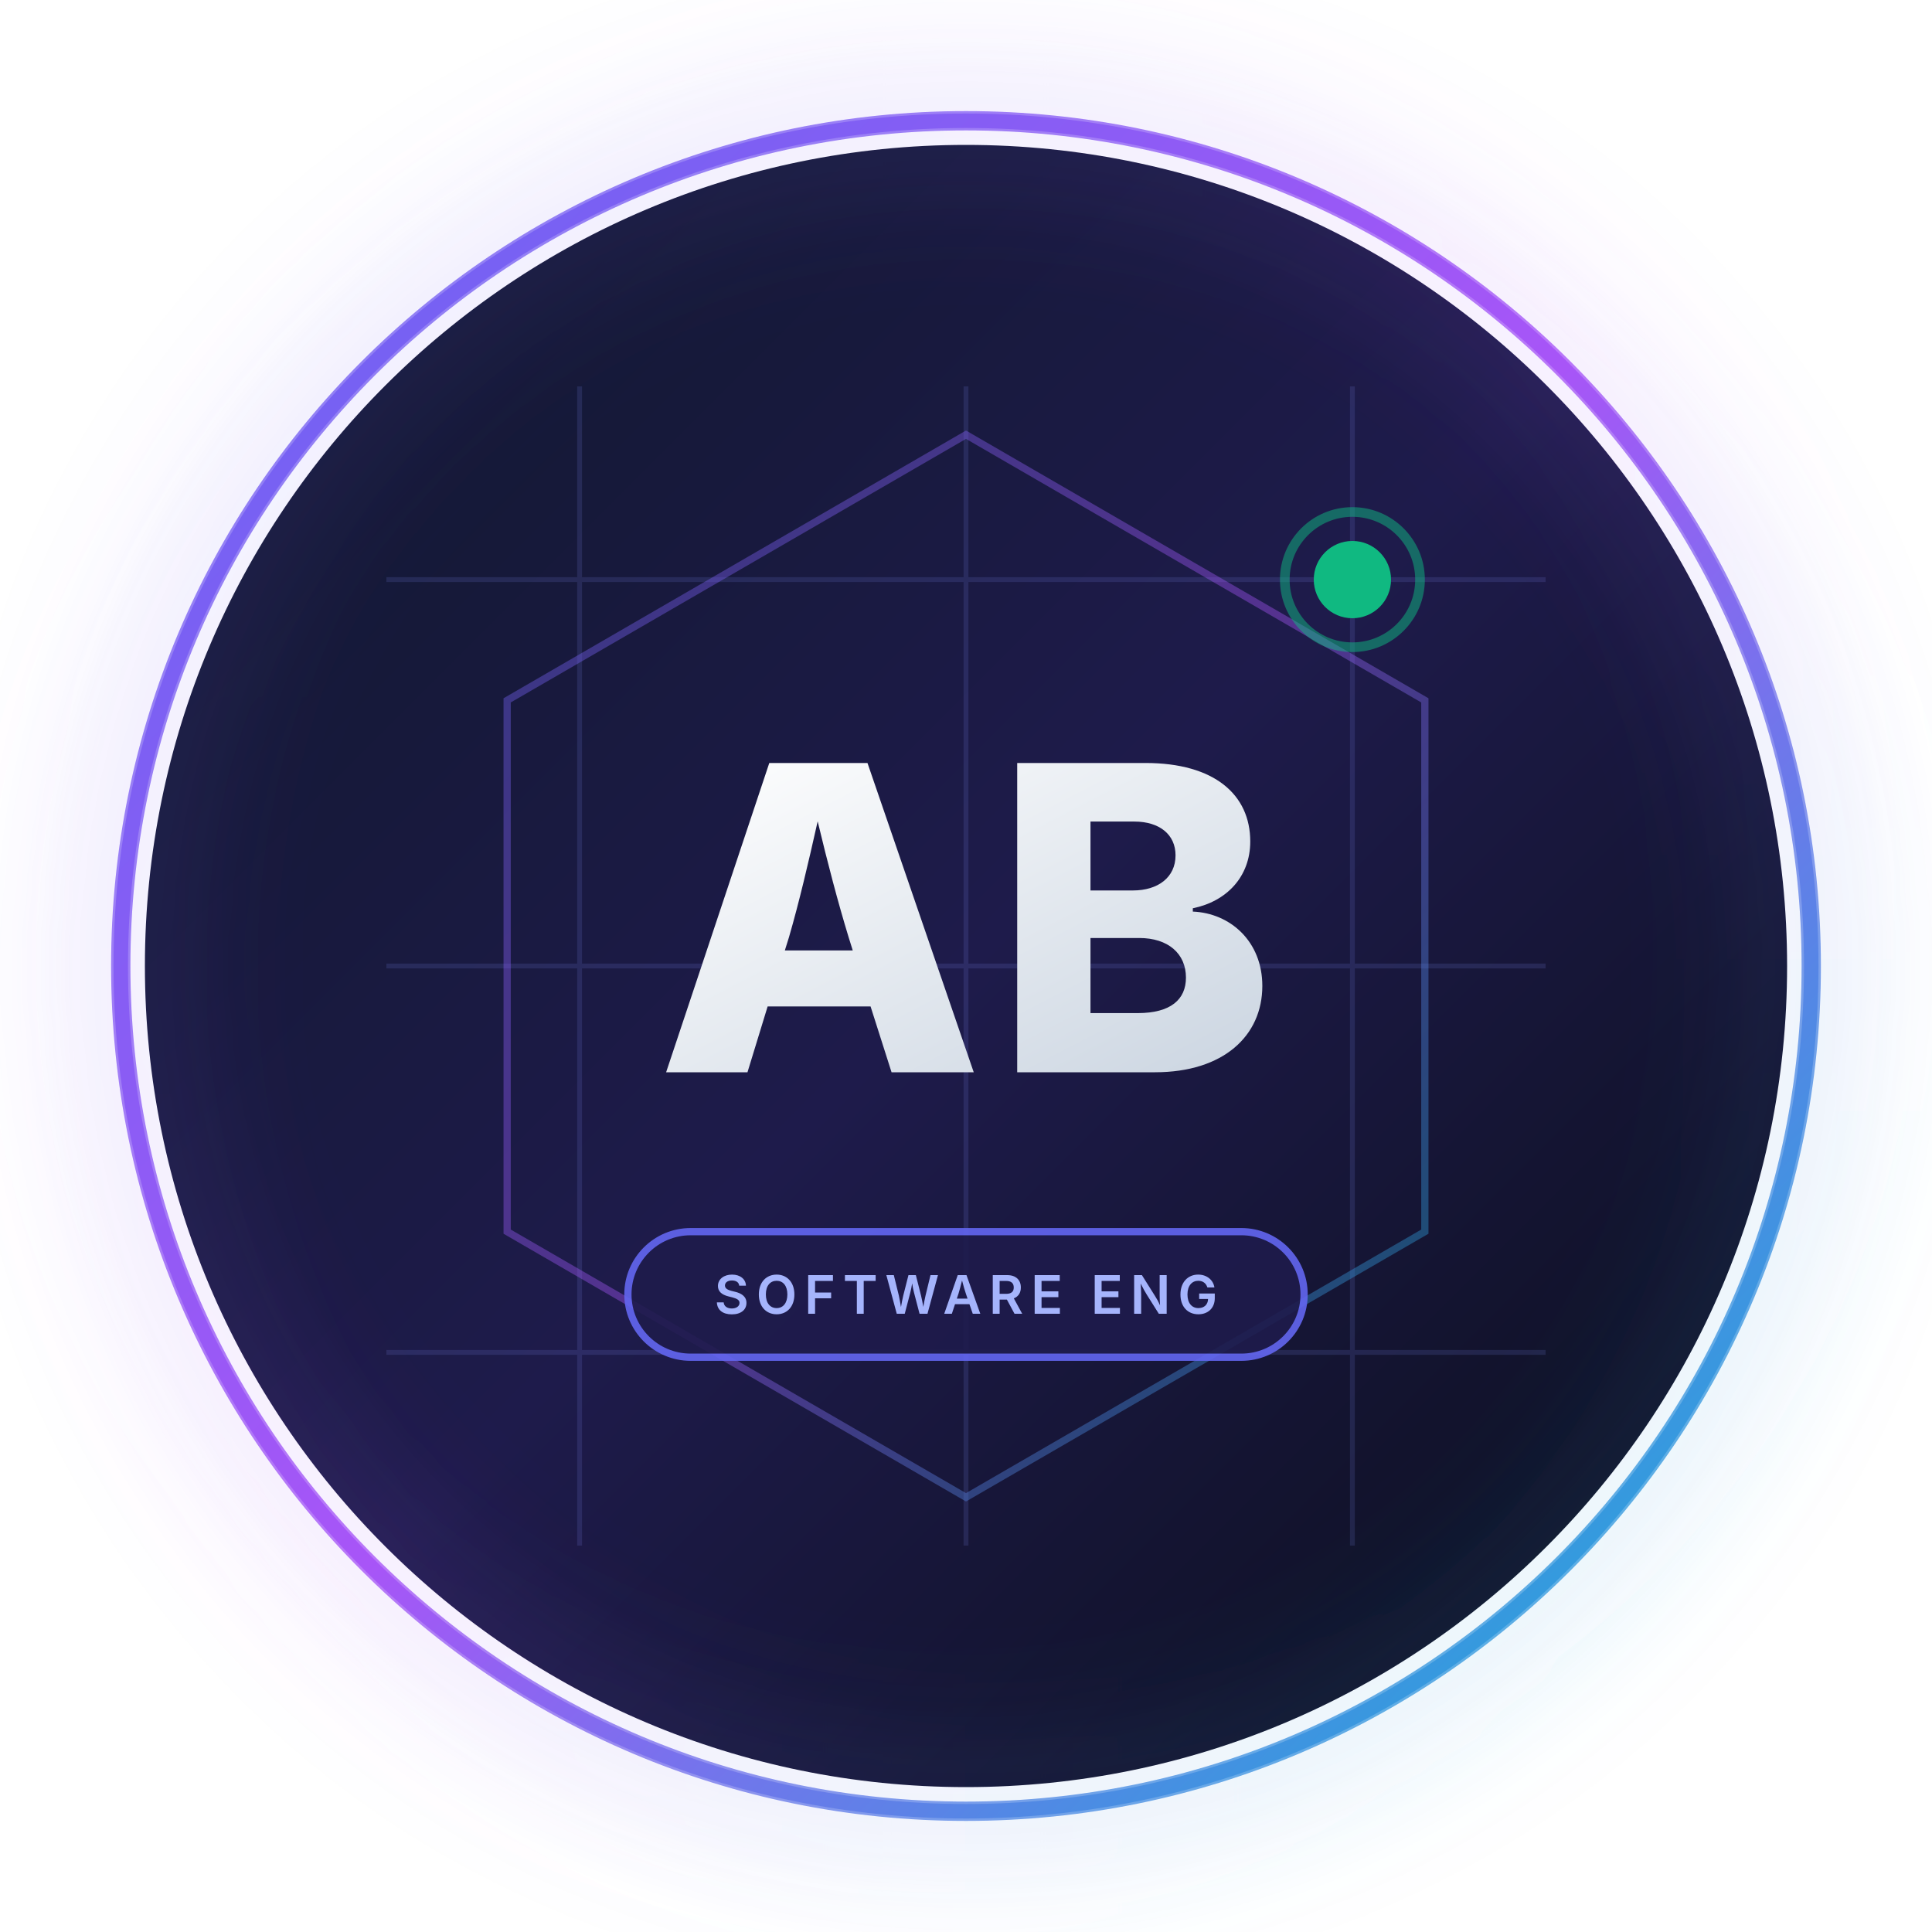
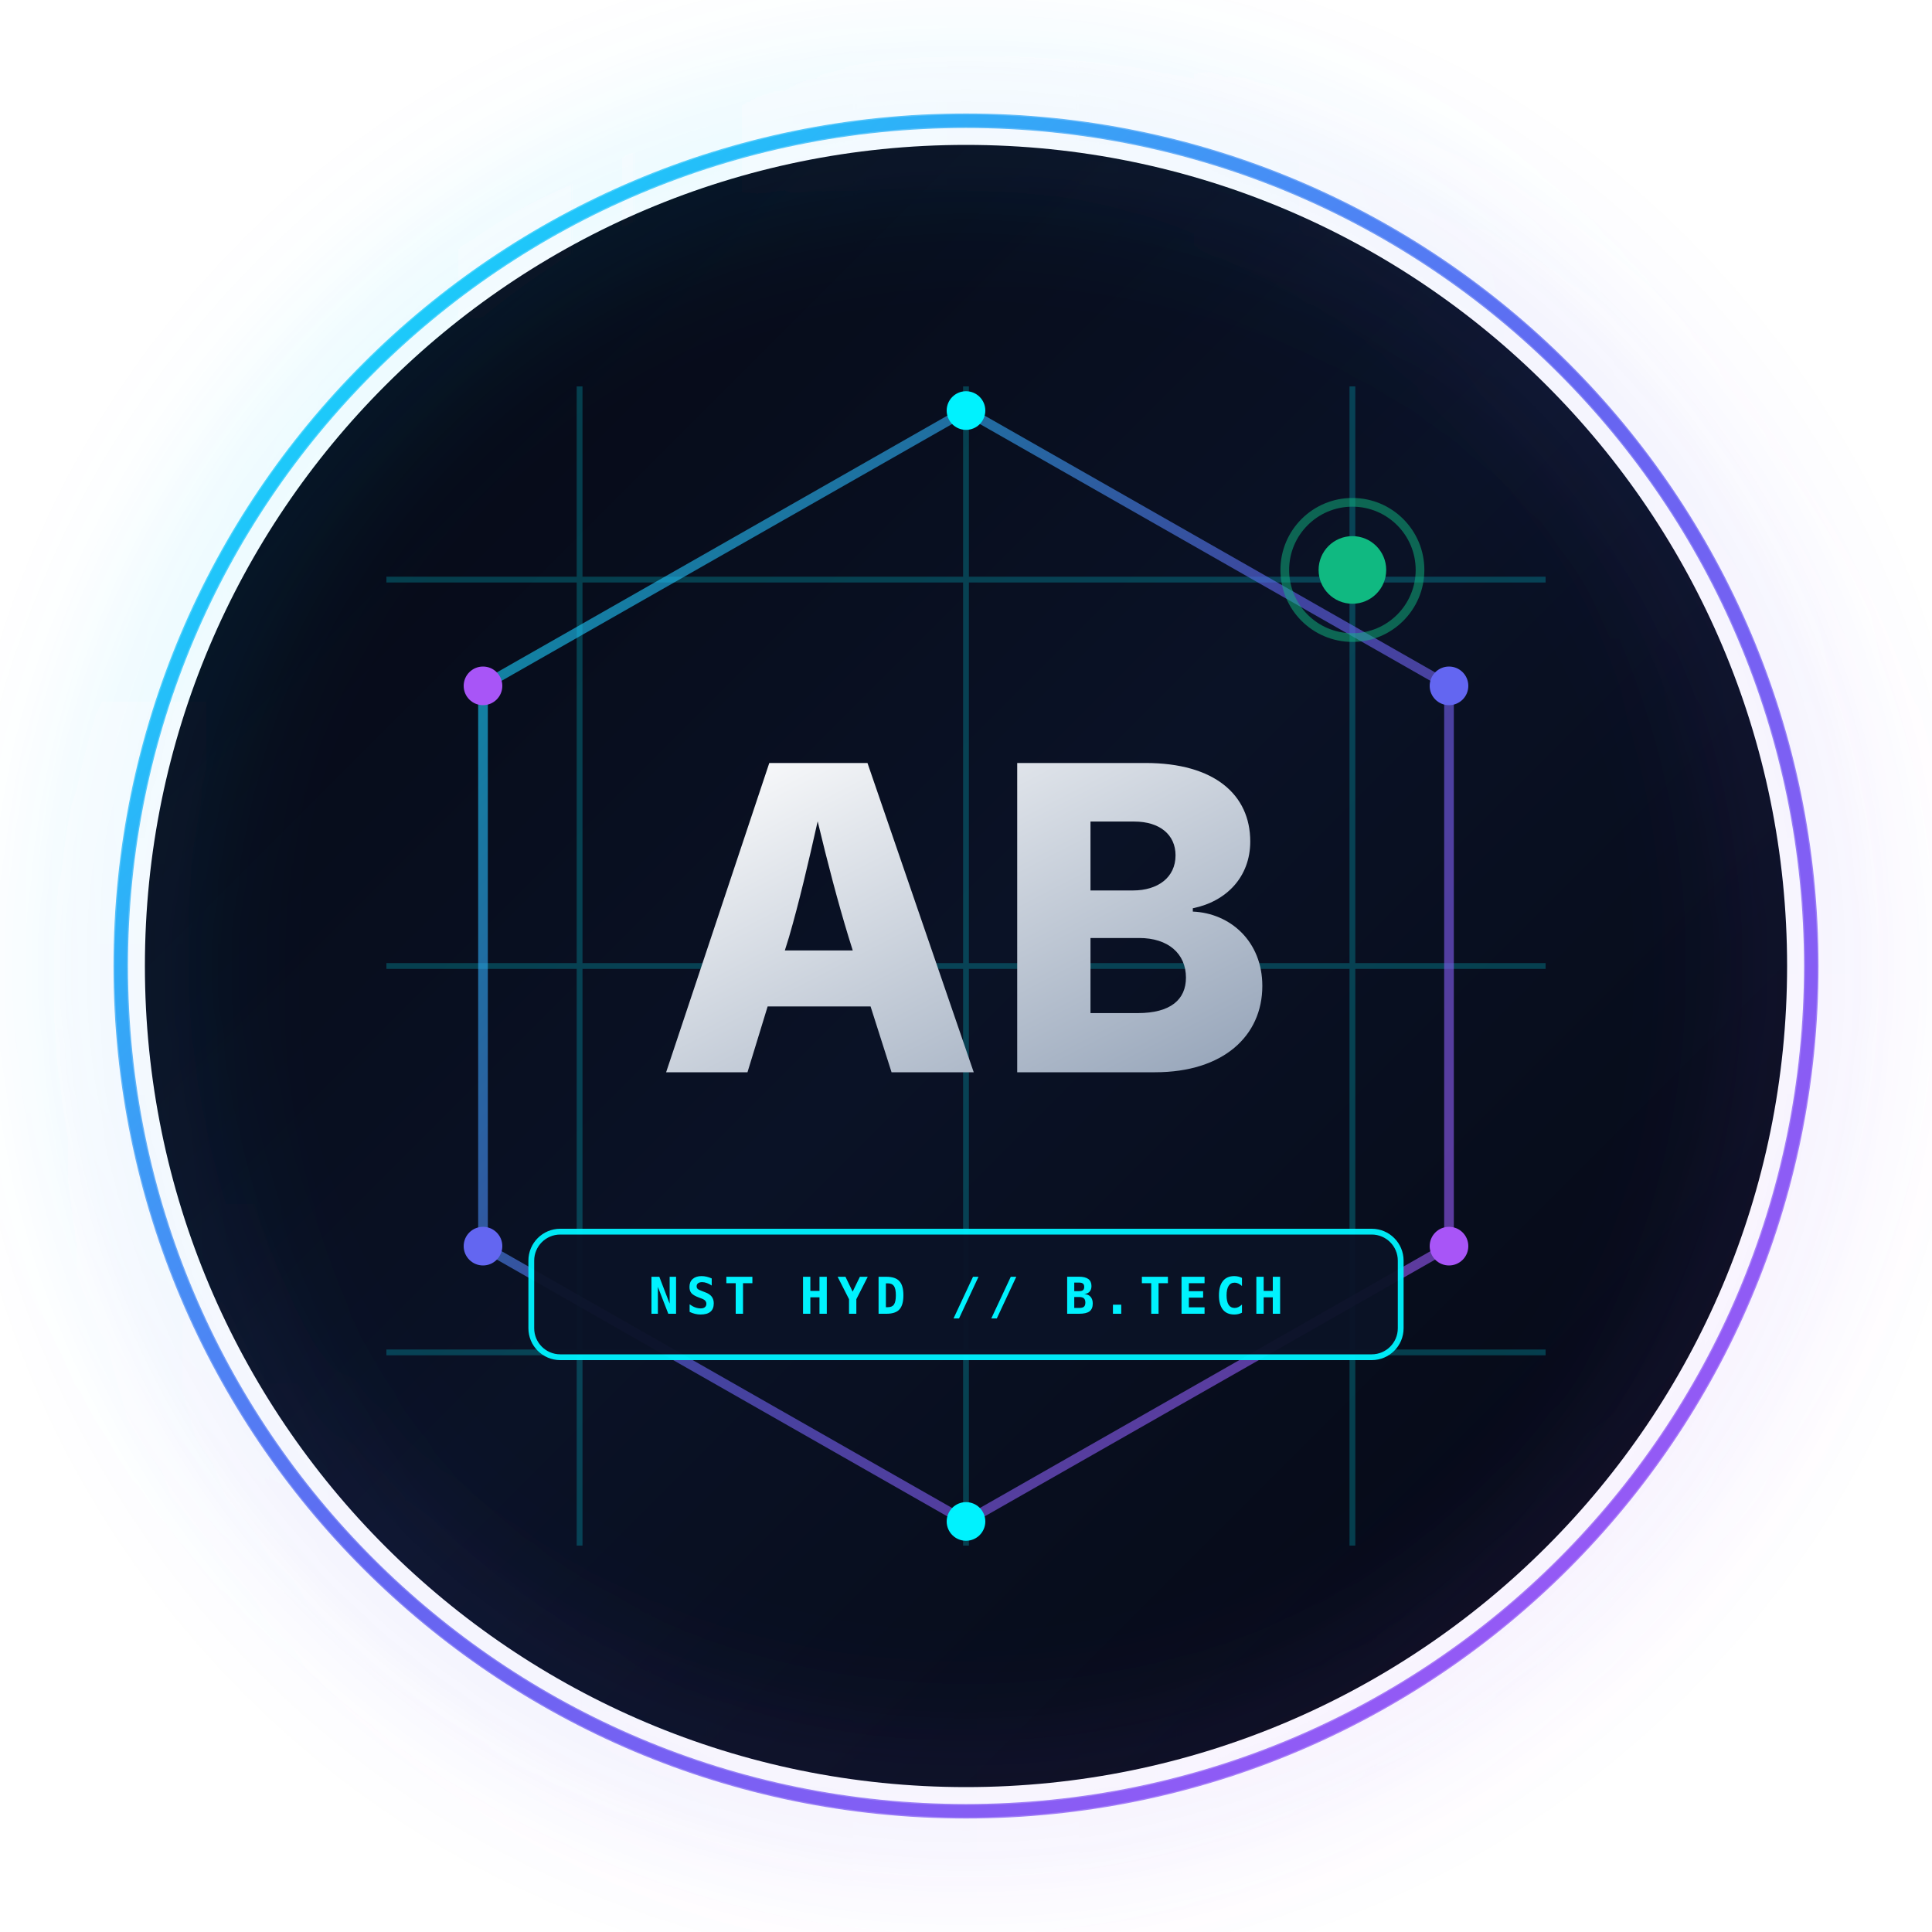
<svg xmlns="http://www.w3.org/2000/svg" viewBox="0 0 400 400" width="400" height="400">
  <defs>
    <linearGradient id="bgGrad" x1="0%" y1="0%" x2="100%" y2="100%">
-       <stop offset="0%" stop-color="#0f172a" />
-       <stop offset="50%" stop-color="#1e1b4b" />
-       <stop offset="100%" stop-color="#090d16" />
+       <stop offset="0%" stop-color="#040711" />
+       <stop offset="50%" stop-color="#0a1226" />
+       <stop offset="100%" stop-color="#040711" />
    </linearGradient>
    <linearGradient id="borderGrad" x1="0%" y1="0%" x2="100%" y2="100%">
-       <stop offset="0%" stop-color="#6366f1" />
-       <stop offset="50%" stop-color="#a855f7" />
-       <stop offset="100%" stop-color="#06b6d4" />
+       <stop offset="0%" stop-color="#00f2fe" />
+       <stop offset="50%" stop-color="#6366f1" />
+       <stop offset="100%" stop-color="#a855f7" />
    </linearGradient>
    <linearGradient id="textGrad" x1="0%" y1="0%" x2="100%" y2="100%">
      <stop offset="0%" stop-color="#ffffff" />
-       <stop offset="100%" stop-color="#cbd5e1" />
+       <stop offset="100%" stop-color="#94a3b8" />
    </linearGradient>
    <filter id="glow" x="-20%" y="-20%" width="140%" height="140%">
      <feGaussianBlur stdDeviation="15" result="blur" />
      <feComposite in="SourceGraphic" in2="blur" operator="over" />
    </filter>
  </defs>
  <circle cx="200" cy="200" r="170" fill="url(#bgGrad)" />
-   <circle cx="200" cy="200" r="175" fill="none" stroke="url(#borderGrad)" stroke-width="4" filter="url(#glow)" opacity="0.8" />
-   <circle cx="200" cy="200" r="175" fill="none" stroke="url(#borderGrad)" stroke-width="3" />
-   <g opacity="0.15" stroke="#818cf8" stroke-width="1">
+   <circle cx="200" cy="200" r="175" fill="none" stroke="url(#borderGrad)" stroke-width="3" filter="url(#glow)" opacity="0.8" />
+   <circle cx="200" cy="200" r="175" fill="none" stroke="url(#borderGrad)" stroke-width="2.5" />
+   <g opacity="0.22" stroke="#00f2fe" stroke-width="1.2">
    <line x1="80" y1="120" x2="320" y2="120" />
    <line x1="80" y1="200" x2="320" y2="200" />
    <line x1="80" y1="280" x2="320" y2="280" />
    <line x1="120" y1="80" x2="120" y2="320" />
    <line x1="200" y1="80" x2="200" y2="320" />
    <line x1="280" y1="80" x2="280" y2="320" />
  </g>
-   <polygon points="200,90 295,145 295,255 200,310 105,255 105,145" fill="none" stroke="url(#borderGrad)" stroke-width="1.5" opacity="0.4" />
+   <polygon points="200,85 300,142 300,258 200,315 100,258 100,142" fill="none" stroke="url(#borderGrad)" stroke-width="2" opacity="0.6" />
+   <circle cx="200" cy="85" r="4" fill="#00f2fe" />
+   <circle cx="300" cy="142" r="4" fill="#6366f1" />
+   <circle cx="300" cy="258" r="4" fill="#a855f7" />
+   <circle cx="200" cy="315" r="4" fill="#00f2fe" />
+   <circle cx="100" cy="258" r="4" fill="#6366f1" />
+   <circle cx="100" cy="142" r="4" fill="#a855f7" />
  <text x="200" y="222" font-family="'Outfit', 'Inter', -apple-system, sans-serif" font-size="88" font-weight="800" fill="url(#textGrad)" text-anchor="middle" letter-spacing="2">AB</text>
-   <rect x="130" y="255" width="140" height="26" rx="13" fill="#1e1b4b" stroke="#6366f1" stroke-width="1.5" opacity="0.9" />
-   <text x="200" y="272" font-family="'Inter', sans-serif" font-size="11" font-weight="600" fill="#a5b4fc" text-anchor="middle" letter-spacing="1.5">SOFTWARE ENG</text>
-   <circle cx="280" cy="120" r="8" fill="#10b981" />
-   <circle cx="280" cy="120" r="14" fill="none" stroke="#10b981" stroke-width="2" opacity="0.5" />
+   <rect x="110" y="255" width="180" height="26" rx="6" fill="#0a1226" stroke="#00f2fe" stroke-width="1.2" opacity="0.95" />
+   <text x="200" y="272" font-family="'JetBrains Mono', monospace" font-size="10.5" font-weight="700" fill="#00f2fe" text-anchor="middle" letter-spacing="1.5">NST HYD // B.TECH</text>
+   <circle cx="280" cy="118" r="7" fill="#10b981" />
+   <circle cx="280" cy="118" r="14" fill="none" stroke="#10b981" stroke-width="1.8" opacity="0.5" />
</svg>
